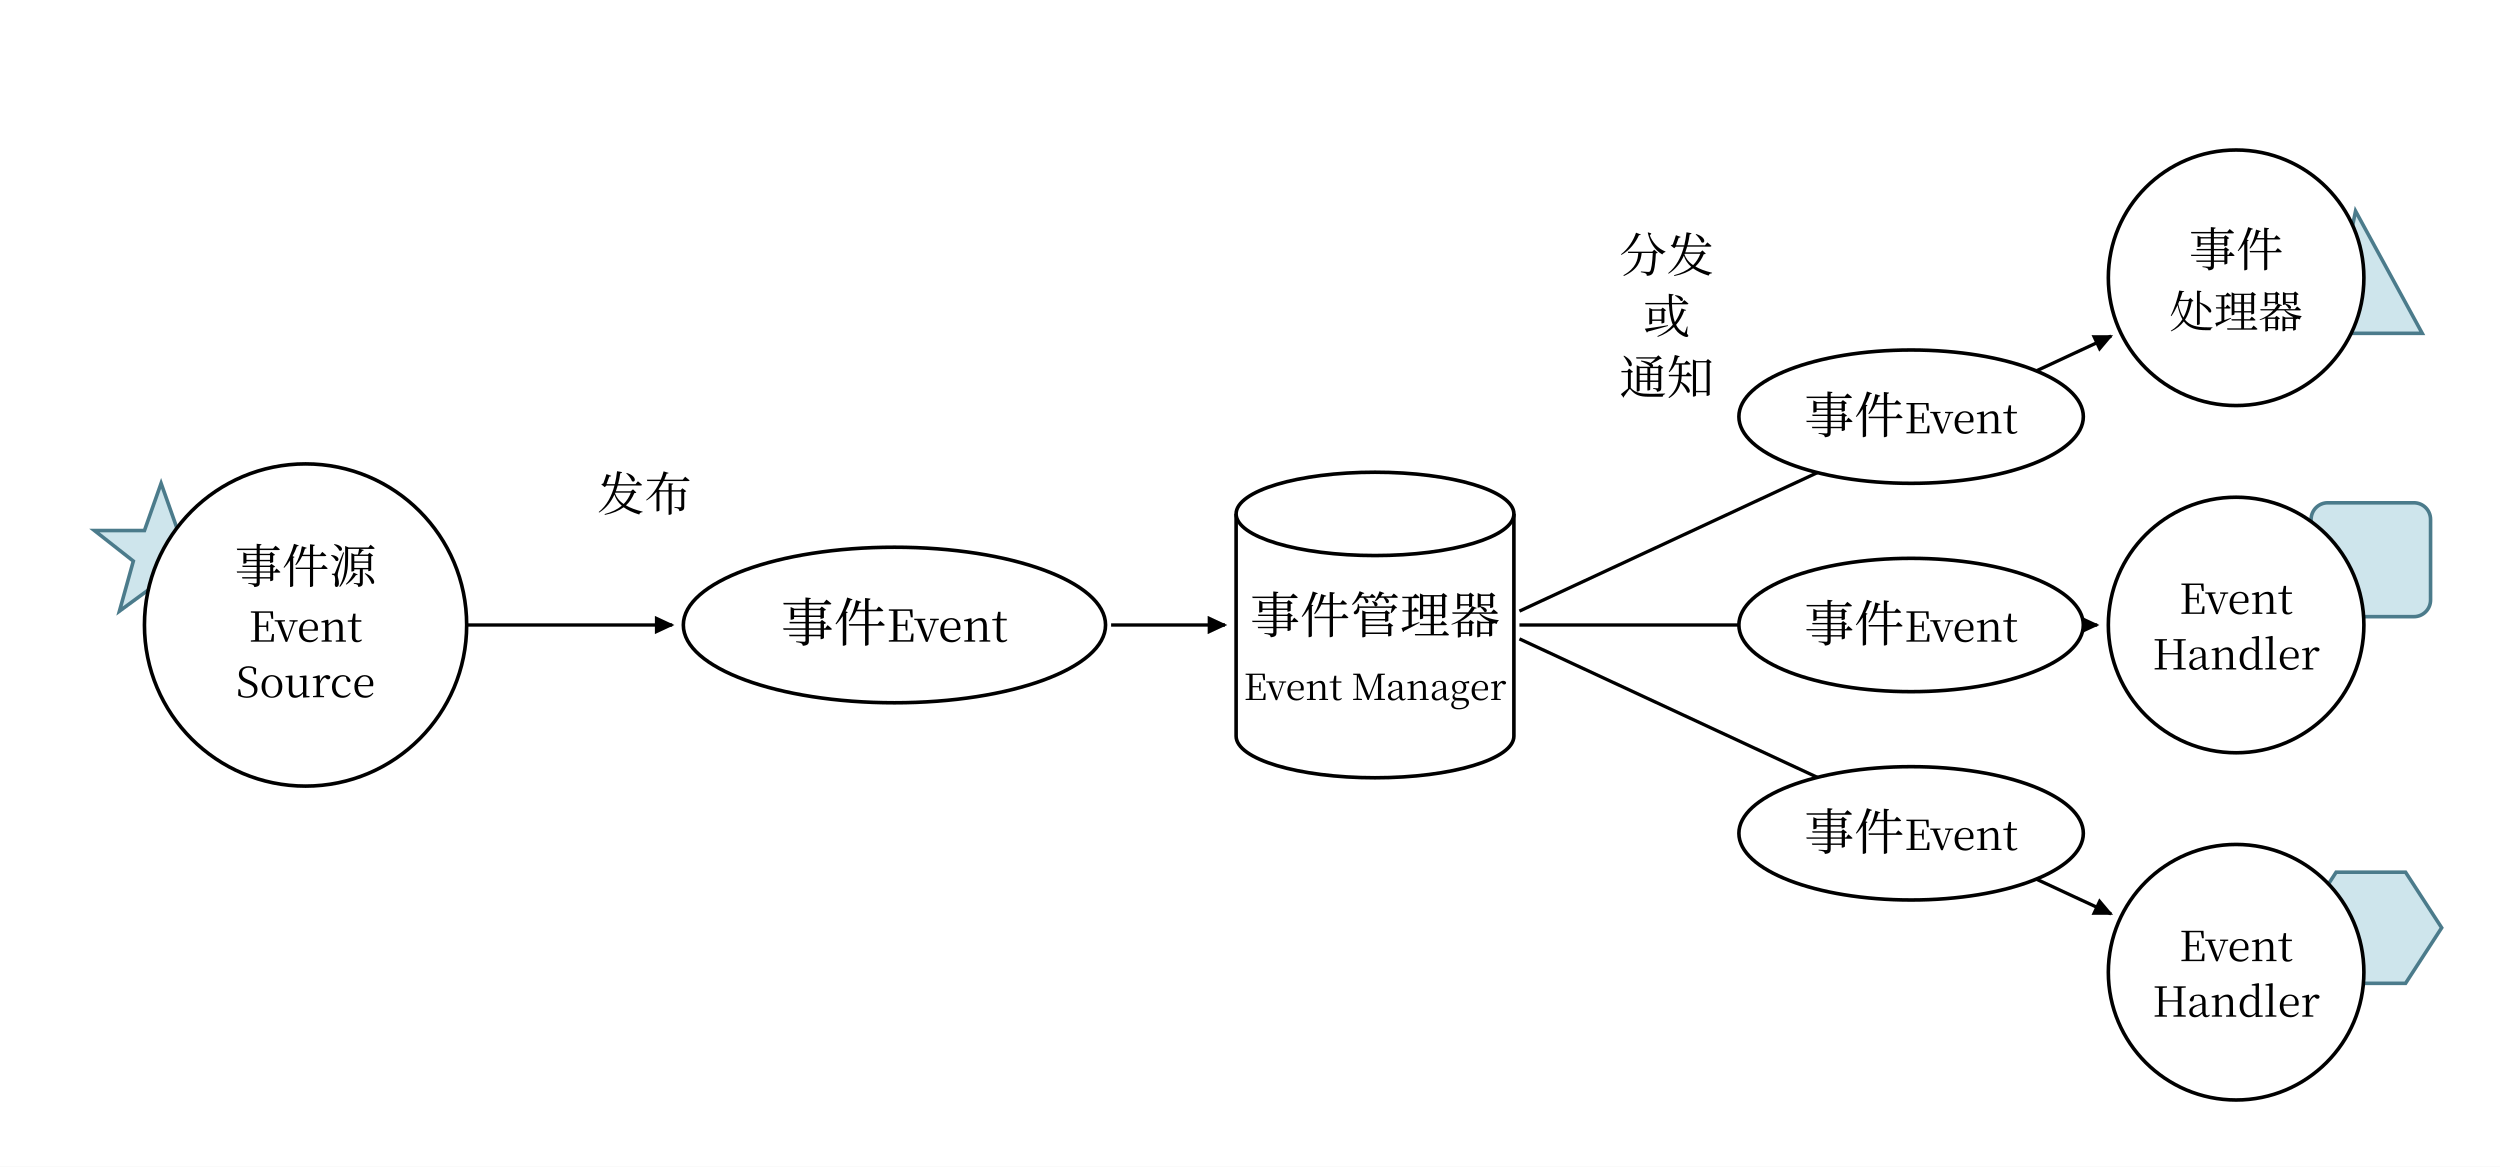
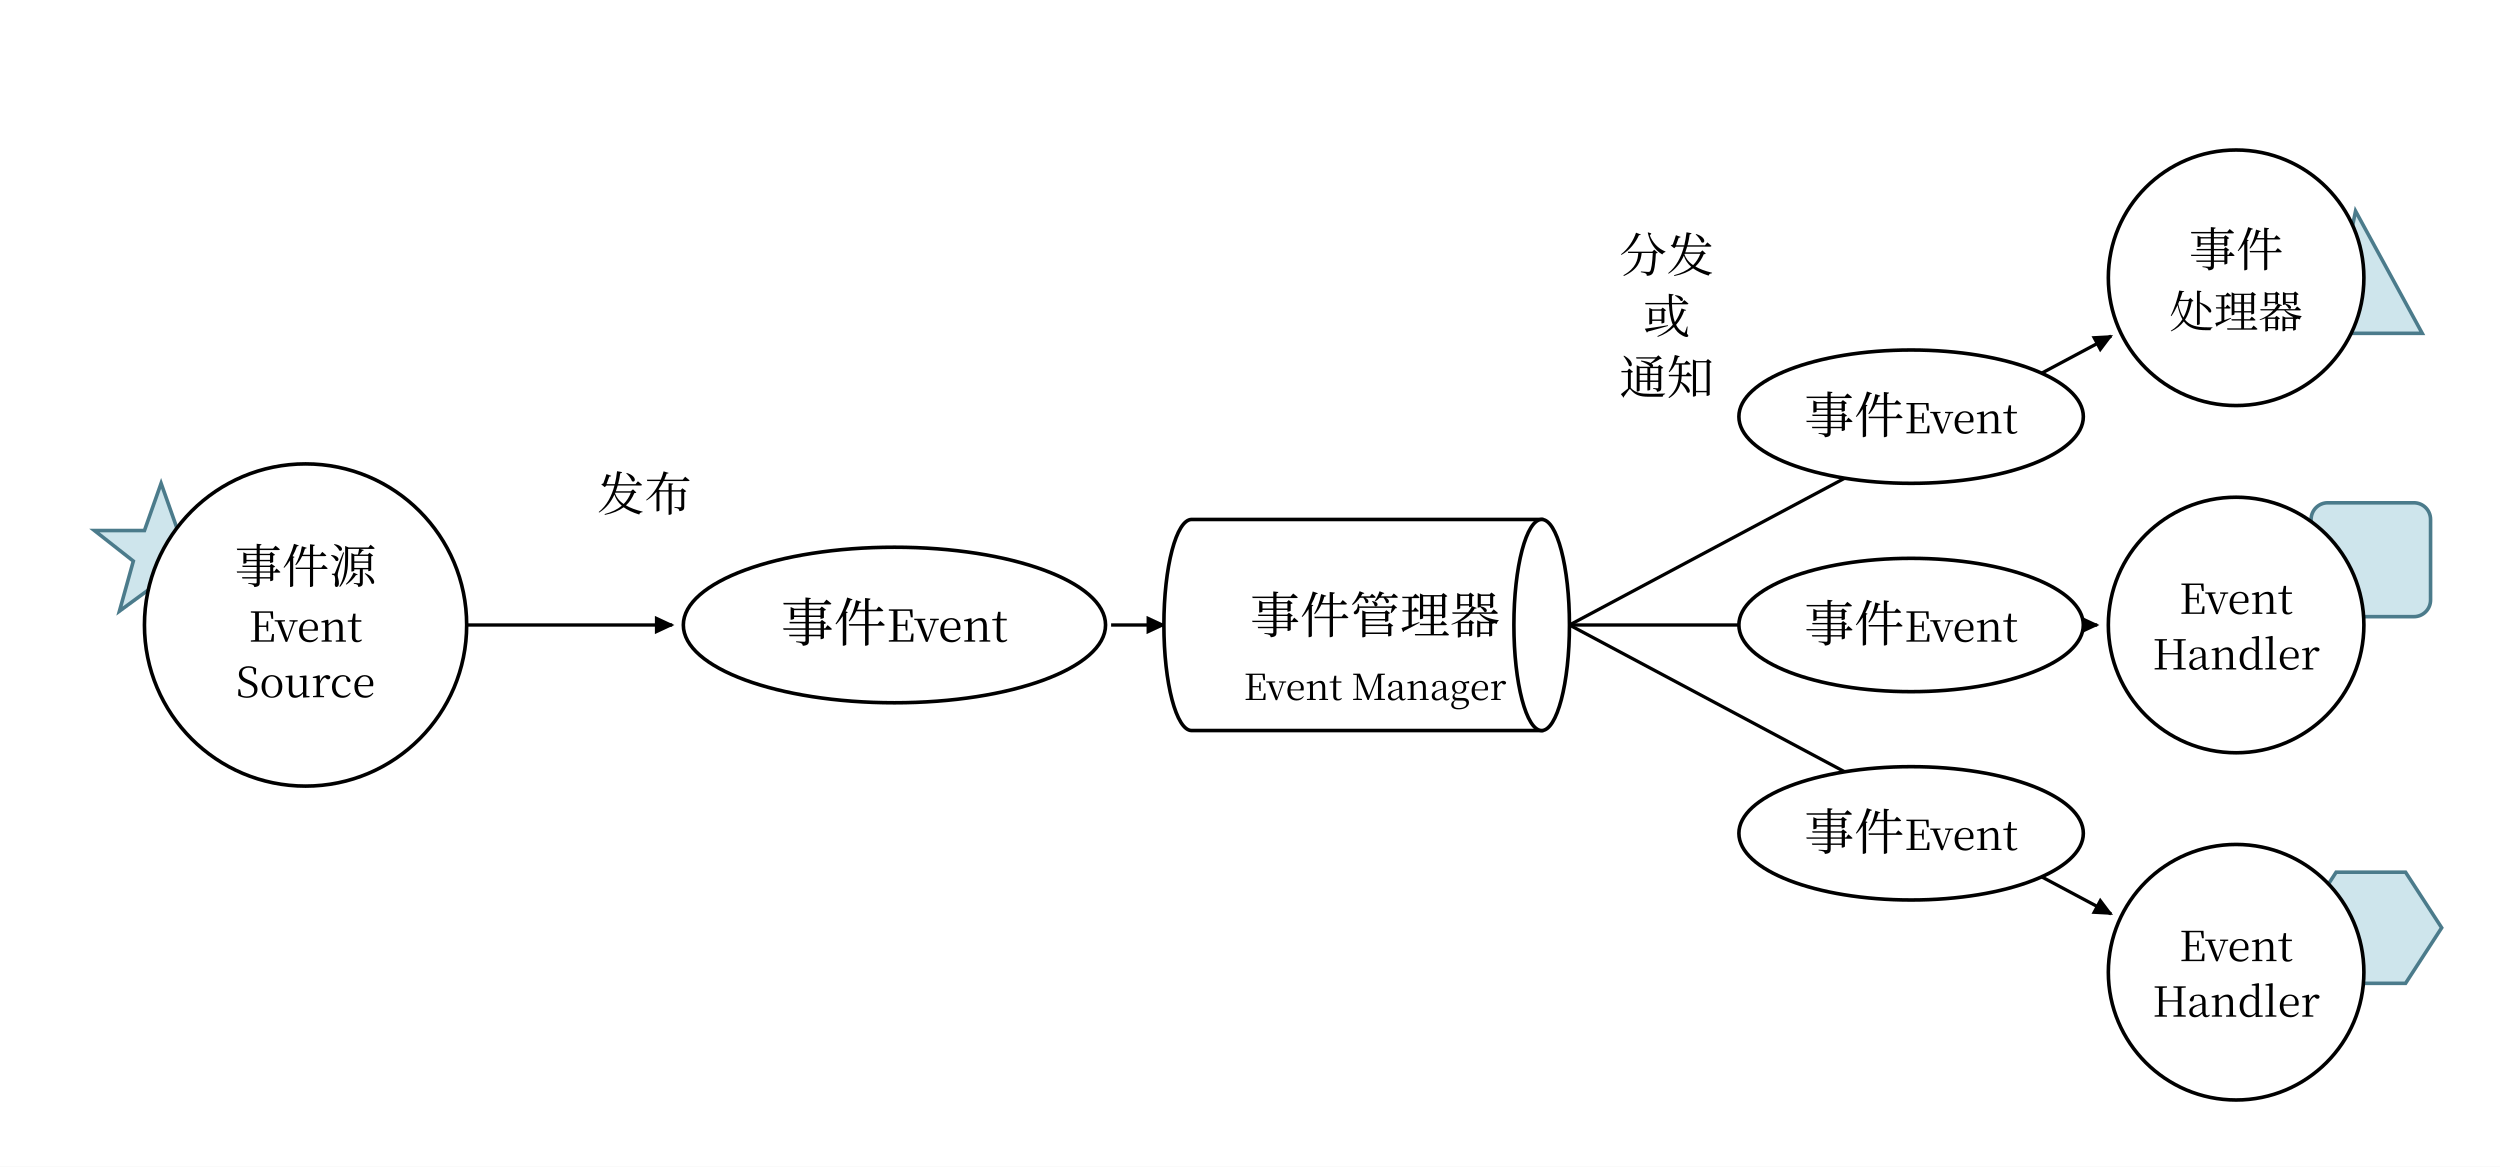
<svg xmlns="http://www.w3.org/2000/svg" viewBox="0 0 900 420" width="900" height="420" role="img" aria-labelledby="fig07-17-title fig07-17-desc">
  <defs>
    <marker id="fig07-17-ah" viewBox="0 0 10 10" refX="8.5" refY="5" markerWidth="6.5" markerHeight="6.5" orient="auto-start-reverse">
      <path d="M0.5,0.8 L9.5,5 L0.5,9.2 Z" fill="#000000" />
    </marker>
  </defs>
  <rect width="900" height="420" fill="#ffffff" />
  <g font-family="SimSun, 'Noto Serif CJK SC', 'WenQuanYi Zen Hei', serif" fill="#000000">
    <g fill="#cee5ec" stroke="#4b7b8b" stroke-width="1.3">
      <path d="M58 174 l6 17 18 0 -14 11 5 18 -15 -11 -15 11 5 -18 -14 -11 18 0 Z" />
      <path d="M848 76 l24 44 h-33 Z" />
      <rect x="832" y="181" width="43" height="41" rx="6" />
      <path d="M841 314 h25 l13 20 -13 20 h-25 l-13 -20 Z" />
    </g>
    <circle cx="110" cy="225" r="58" fill="#ffffff" stroke="#000000" stroke-width="1.3" />
    <text x="110" y="210" text-anchor="middle" font-size="17">事件源</text>
    <text x="110" y="231" text-anchor="middle" font-size="15">Event</text>
    <text x="110" y="251" text-anchor="middle" font-size="15">Source</text>
    <text x="232" y="184" text-anchor="middle" font-size="17">发布</text>
    <line x1="168" y1="225" x2="242" y2="225" stroke="#000000" stroke-width="1.2" marker-end="url(#fig07-17-ah)" />
    <ellipse cx="322" cy="225" rx="76" ry="28" fill="#ffffff" stroke="#000000" stroke-width="1.3" />
    <text x="322" y="231" text-anchor="middle" font-size="19">事件<tspan font-size="16">Event</tspan>
    </text>
-     <line x1="400" y1="225" x2="441" y2="225" stroke="#000000" stroke-width="1.2" marker-end="url(#fig07-17-ah)" />
-     <path d="M 445 185 L 445 265 A 50 15 0 0 0 545 265 L 545 185" fill="#ffffff" stroke="#000000" stroke-width="1.3" />
-     <ellipse cx="495" cy="185" rx="50" ry="15" fill="#ffffff" stroke="#000000" stroke-width="1.3" />
+     <line x1="400" y1="225" x2="419" y2="225" stroke="#000000" stroke-width="1.2" marker-end="url(#fig07-17-ah)" />
+     <path d="M 429 187 H 555 V 263 H 429 A 10 38 0 0 1 429 187 Z" fill="#ffffff" stroke="#000000" stroke-width="1.3" />
+     <ellipse cx="555" cy="225" rx="10" ry="38" fill="#ffffff" stroke="#000000" stroke-width="1.3" />
    <text x="495" y="228" text-anchor="middle" font-size="18">事件管理器</text>
    <text x="495" y="252" text-anchor="middle" font-size="13">Event Manager</text>
    <text x="600" y="98" text-anchor="middle" font-size="17">分发</text>
    <text x="600" y="120" text-anchor="middle" font-size="17">或</text>
    <text x="600" y="142" text-anchor="middle" font-size="17">通知</text>
-     <line x1="547" y1="220" x2="760" y2="121" stroke="#000000" stroke-width="1.2" marker-end="url(#fig07-17-ah)" />
-     <line x1="547" y1="225" x2="755" y2="225" stroke="#000000" stroke-width="1.2" marker-end="url(#fig07-17-ah)" />
-     <line x1="547" y1="230" x2="760" y2="329" stroke="#000000" stroke-width="1.2" marker-end="url(#fig07-17-ah)" />
+     <line x1="565" y1="225" x2="760" y2="121" stroke="#000000" stroke-width="1.2" marker-end="url(#fig07-17-ah)" />
+     <line x1="565" y1="225" x2="755" y2="225" stroke="#000000" stroke-width="1.2" marker-end="url(#fig07-17-ah)" />
+     <line x1="565" y1="225" x2="760" y2="329" stroke="#000000" stroke-width="1.2" marker-end="url(#fig07-17-ah)" />
    <ellipse cx="688" cy="150" rx="62" ry="24" fill="#ffffff" stroke="#000000" stroke-width="1.3" />
    <text x="688" y="156" text-anchor="middle" font-size="18">事件<tspan font-size="15">Event</tspan>
    </text>
    <ellipse cx="688" cy="225" rx="62" ry="24" fill="#ffffff" stroke="#000000" stroke-width="1.3" />
    <text x="688" y="231" text-anchor="middle" font-size="18">事件<tspan font-size="15">Event</tspan>
    </text>
    <ellipse cx="688" cy="300" rx="62" ry="24" fill="#ffffff" stroke="#000000" stroke-width="1.3" />
    <text x="688" y="306" text-anchor="middle" font-size="18">事件<tspan font-size="15">Event</tspan>
    </text>
    <circle cx="805" cy="100" r="46" fill="#ffffff" stroke="#000000" stroke-width="1.3" />
    <text x="805" y="96" text-anchor="middle" font-size="17">事件</text>
    <text x="805" y="118" text-anchor="middle" font-size="16">处理器</text>
    <circle cx="805" cy="225" r="46" fill="#ffffff" stroke="#000000" stroke-width="1.3" />
    <text x="805" y="221" text-anchor="middle" font-size="15">Event</text>
    <text x="805" y="241" text-anchor="middle" font-size="15">Handler</text>
    <circle cx="805" cy="350" r="46" fill="#ffffff" stroke="#000000" stroke-width="1.3" />
    <text x="805" y="346" text-anchor="middle" font-size="15">Event</text>
    <text x="805" y="366" text-anchor="middle" font-size="15">Handler</text>
  </g>
</svg>
